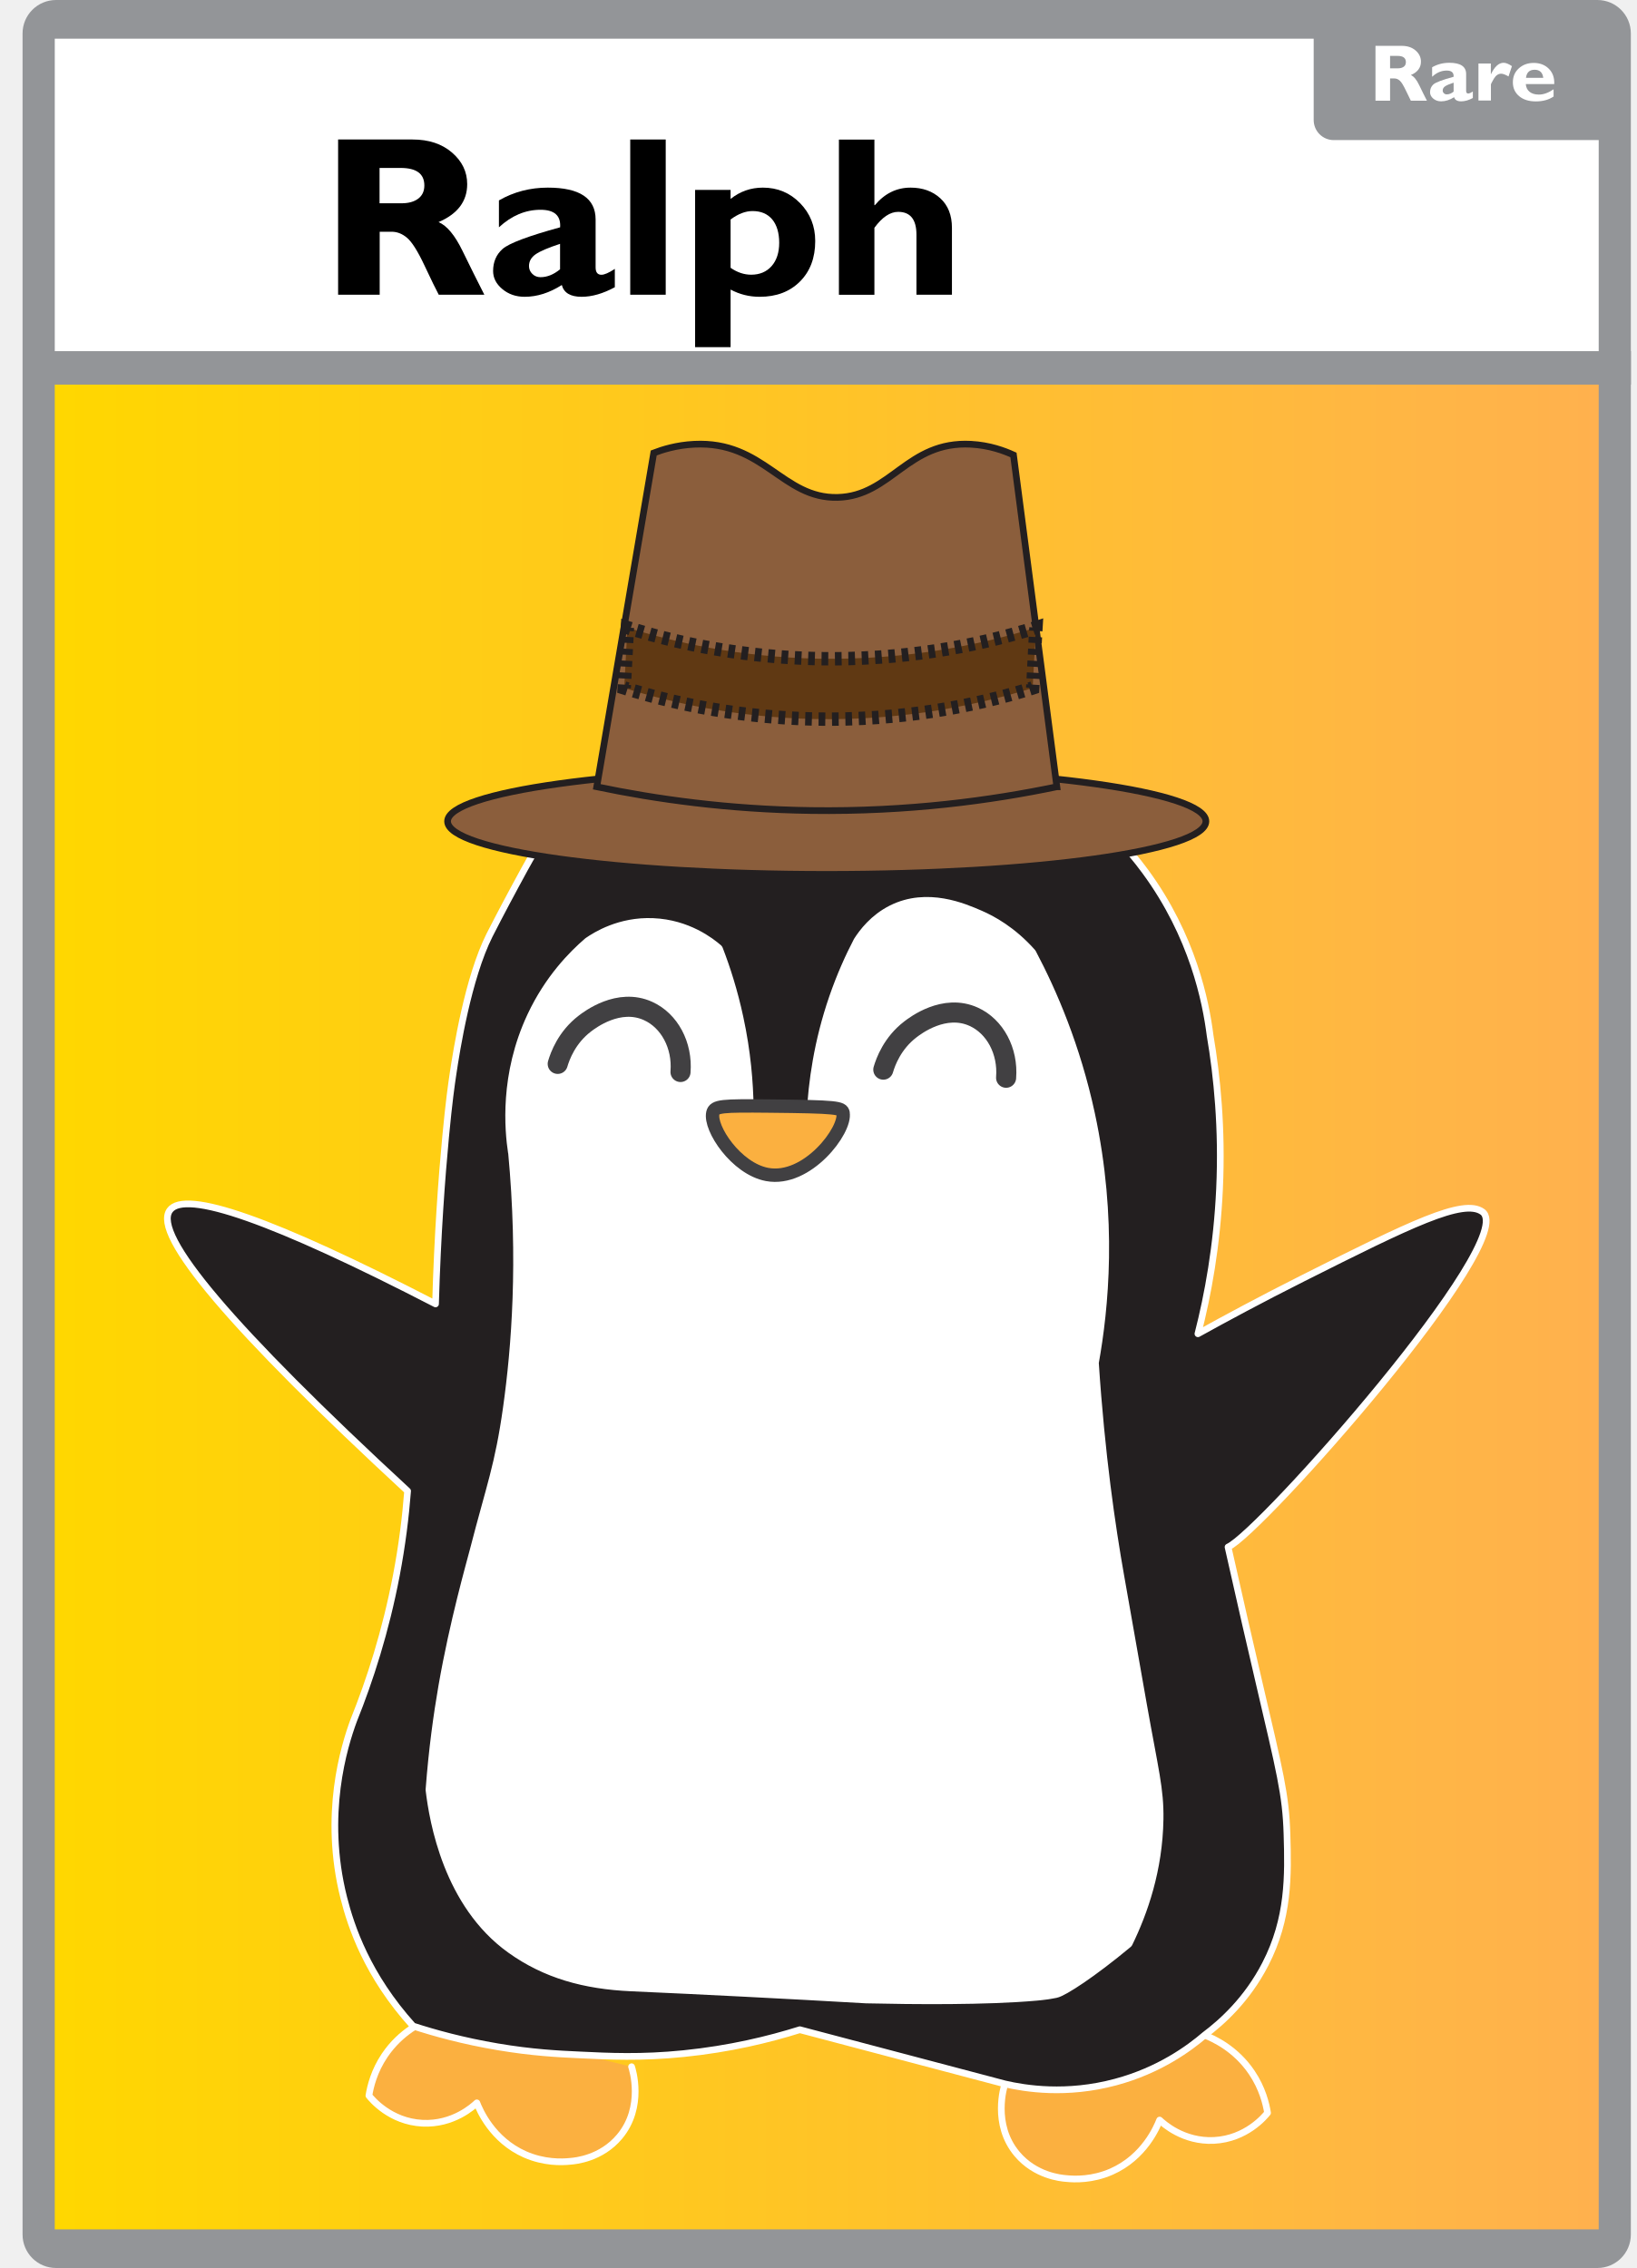
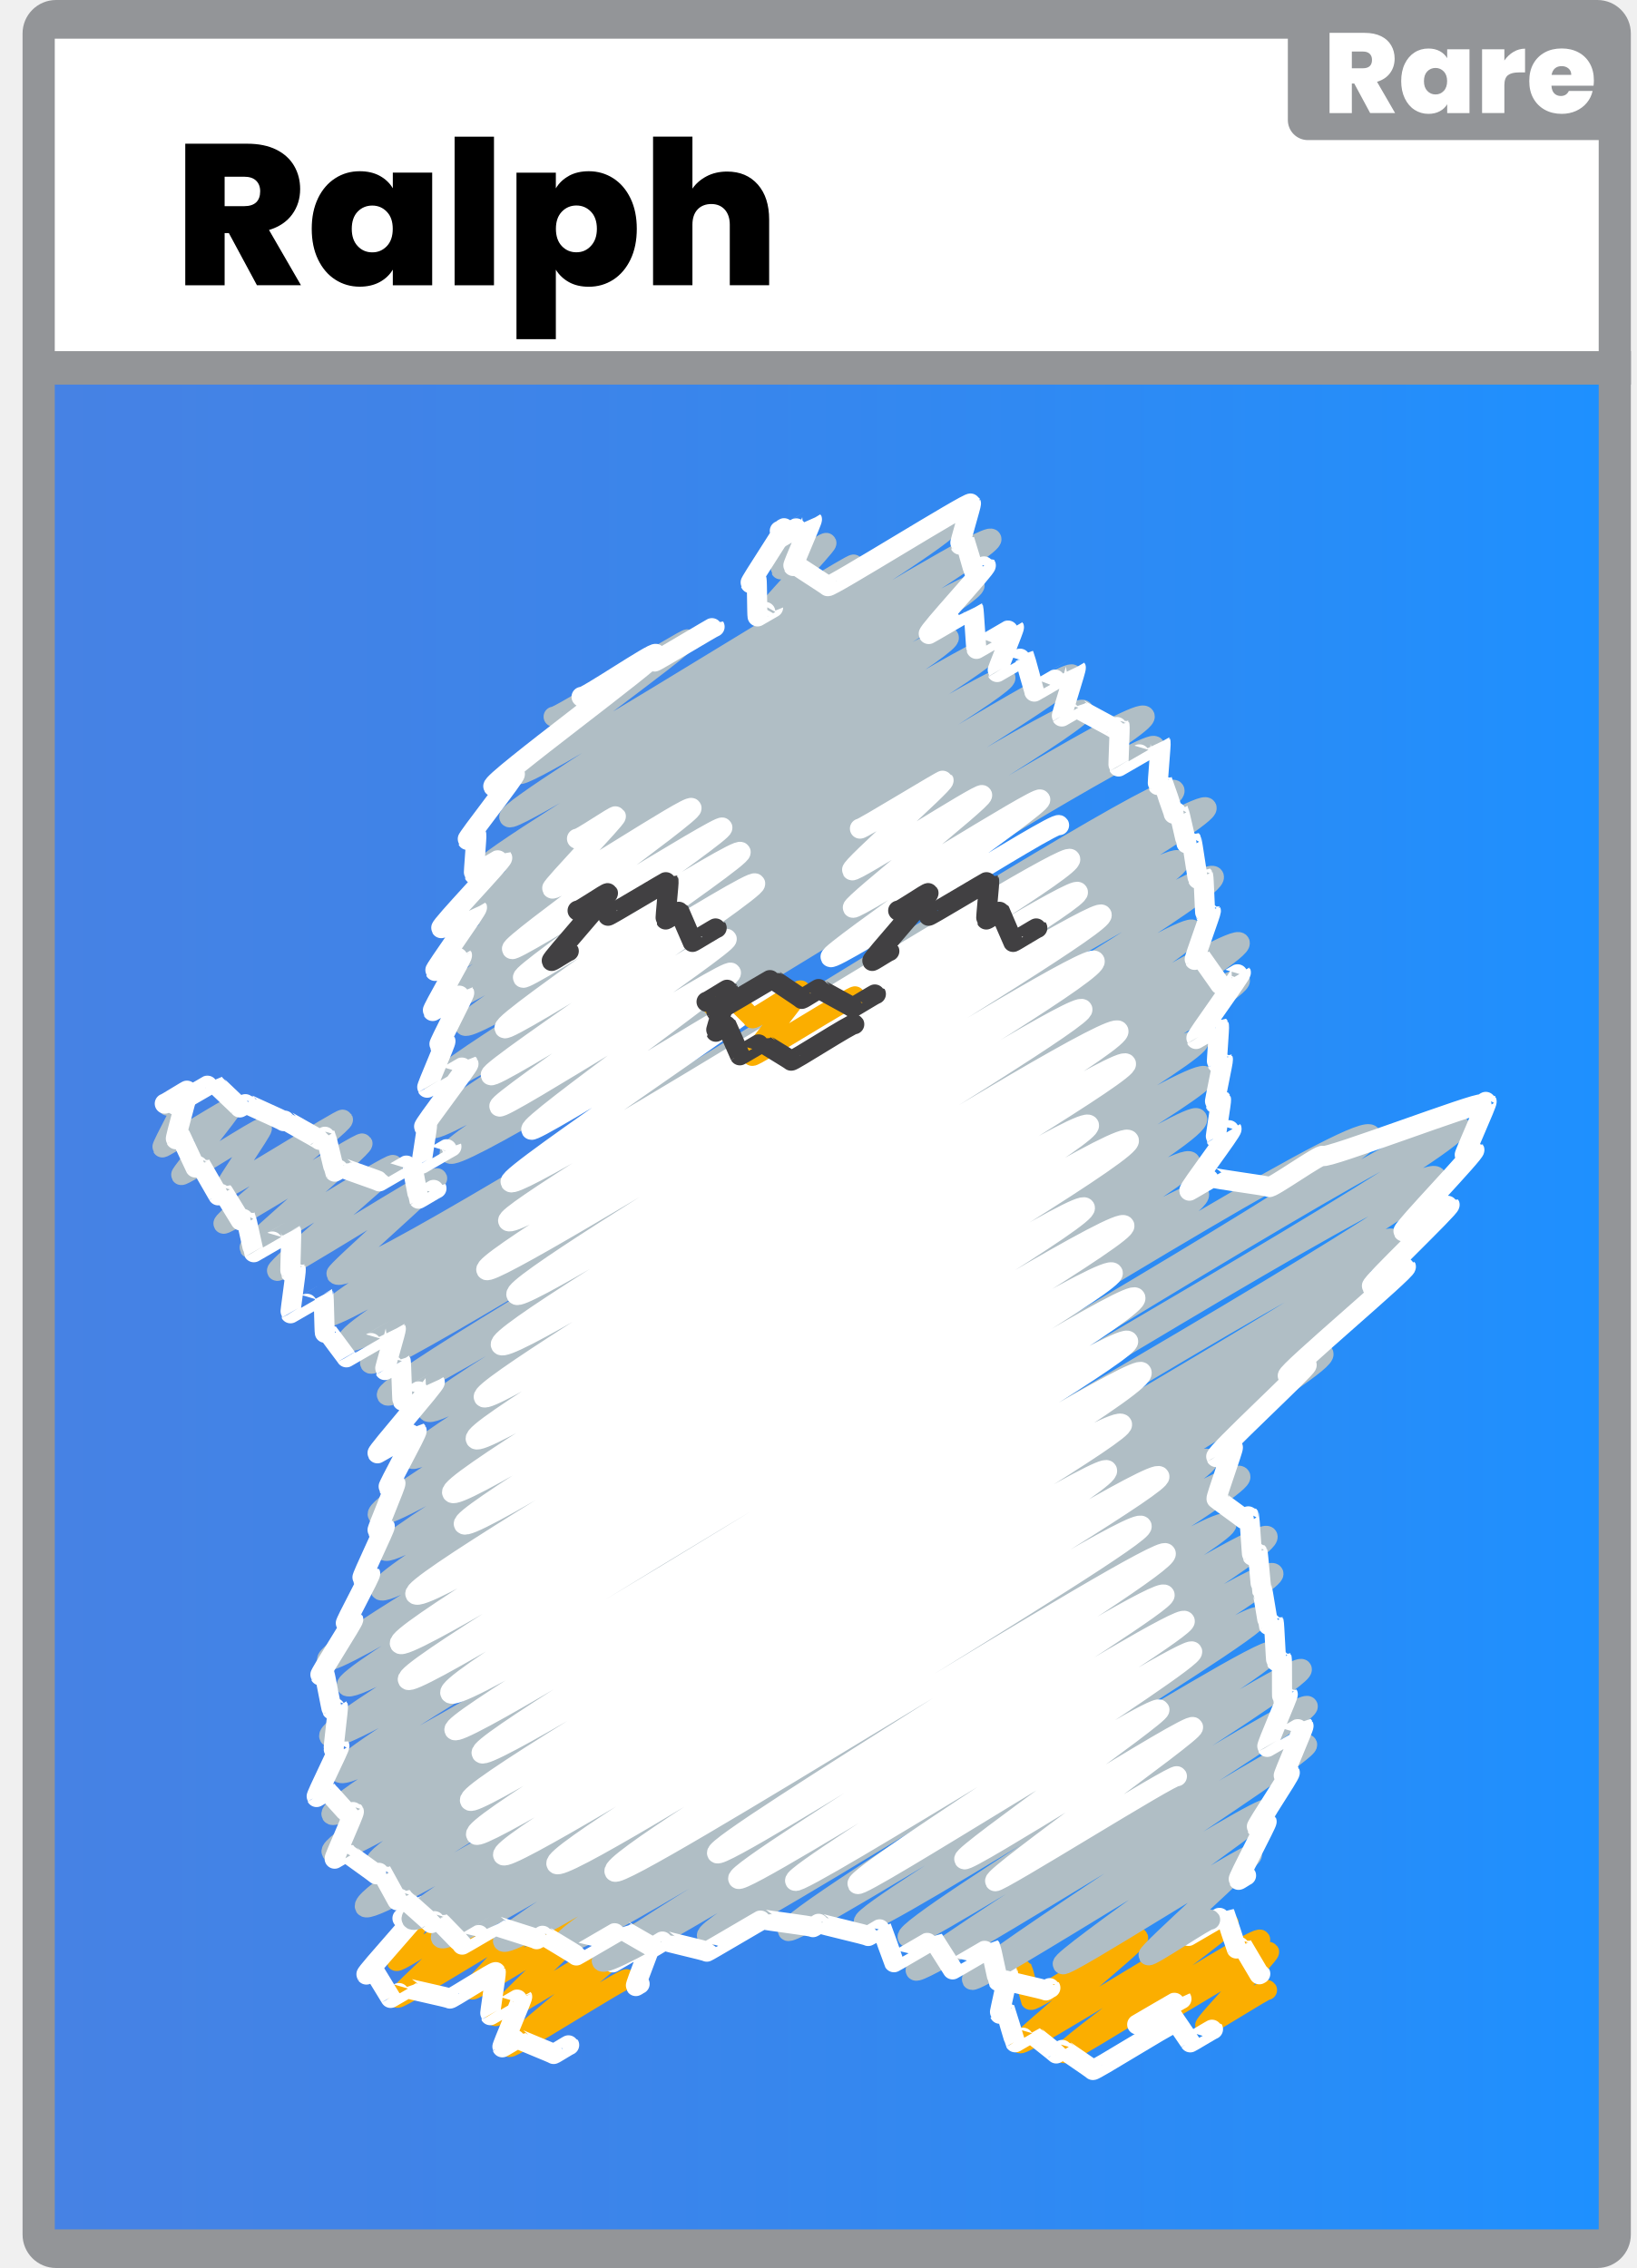
<svg xmlns="http://www.w3.org/2000/svg" id="Outline" width="244.38" height="338.83" viewBox="0 0 244.38 338.83">
  <defs>
    <style>
      .cls-1 {
-         stroke-dasharray: 1 1;
+         stroke: #b0bec5;
      }

      .cls-1, .cls-2, .cls-3, .cls-4, .cls-5 {
-         stroke-miterlimit: 10;
-       }
- 
-       .cls-1, .cls-2, .cls-4, .cls-5 {
-         stroke: #231f20;
-       }
- 
-       .cls-1, .cls-6, .cls-4, .cls-5, .cls-7 {
-         stroke-width: 2px;
-       }
- 
-       .cls-1, .cls-3, .cls-4, .cls-8, .cls-5 {
        fill: none;
      }

-       .cls-9 {
-         fill: #603913;
+       .cls-1, .cls-2, .cls-3, .cls-5 {
+         stroke-linecap: round;
+         stroke-linejoin: round;
+         stroke-width: 3px;
      }

      .cls-2 {
-         fill: #8b5e3c;
+         stroke: #fbae00;
      }

-       .cls-10, .cls-6 {
+       .cls-6 {
        fill: #fff;
      }

-       .cls-11, .cls-6, .cls-12 {
+       .cls-3 {
        stroke: #fff;
      }

-       .cls-11, .cls-6, .cls-12, .cls-8, .cls-7 {
-         stroke-linecap: round;
-         stroke-linejoin: round;
-       }
- 
-       .cls-11, .cls-7 {
-         fill: #fbb040;
-       }
- 
-       .cls-12 {
-         fill: #231f20;
-       }
- 
-       .cls-3 {
+       .cls-4 {
        stroke: #939598;
+         stroke-miterlimit: 10;
        stroke-width: 5px;
      }

-       .cls-13 {
+       .cls-7 {
        fill: #939598;
      }

-       .cls-8 {
-         stroke-width: 3px;
-       }
- 
-       .cls-8, .cls-7 {
+       .cls-5 {
        stroke: #414042;
      }

-       .cls-5 {
-         stroke-dasharray: .89 .89;
-       }
- 
-       .cls-14 {
+       .cls-8 {
        fill: url(#linear-gradient);
      }
    </style>
    <linearGradient id="linear-gradient" x1="8.18" y1="194.01" x2="238.78" y2="194.01" gradientUnits="userSpaceOnUse">
-       <stop offset="0" stop-color="gold" />
-       <stop offset="0" stop-color="gold" />
-       <stop offset="1" stop-color="#ffb14e" />
+       <stop offset="0" stop-color="#4682e4" />
+       <stop offset=".33" stop-color="#3d84e9" />
+       <stop offset=".85" stop-color="#268df9" />
+       <stop offset="1" stop-color="#1e90ff" />
    </linearGradient>
  </defs>
-   <rect class="cls-13" x="3.37" width="240.21" height="338.83" rx="5" ry="5" />
-   <rect class="cls-14" x="8.18" y="54.96" width="230.6" height="278.1" />
-   <path class="cls-11" d="M94.33,308.76c.11.31,1.93,6.01-1.81,10.46-2.73,3.25-6.55,3.61-7.32,3.67-1.34.14-3.94.22-6.79-1.03-4.91-2.17-6.79-6.67-7.19-7.7-.51.48-3.52,3.27-8.13,3.04-4.81-.25-7.57-3.59-7.99-4.12.22-1.37.77-3.66,2.35-6.01,2.41-3.58,5.71-5.08,7.05-5.6" />
-   <path class="cls-11" d="M150.09,311.33c-.11.31-1.93,6.01,1.81,10.46,2.73,3.25,6.55,3.61,7.32,3.67,1.34.14,3.94.22,6.79-1.03,4.91-2.17,6.79-6.67,7.19-7.7.51.48,3.52,3.27,8.13,3.04,4.81-.25,7.57-3.59,7.99-4.12-.22-1.37-.77-3.66-2.35-6.01-2.41-3.58-5.71-5.08-7.05-5.6" />
-   <path class="cls-12" d="M183.42,231.13c1.86,8.28,3.43,15.13,4.57,19.98,3.17,13.61,4.05,16.95,4.23,22.88.19,6.22.3,12.6-3.23,19.44-2.72,5.29-6.5,8.68-9.06,10.6-2.31,1.98-6.78,5.27-13.3,7.02-7.35,1.98-13.51.98-16.53.28-10.21-2.7-20.43-5.4-30.64-8.1-4.65,1.46-10.5,2.88-17.33,3.57-6.33.65-11.31.4-15.45.2-3.33-.15-7.25-.35-12.36-1.22-5.16-.87-9.44-2.06-12.63-3.1-6.85-7.58-9.26-14.86-10.35-19.18-3.12-12.4.06-22.6,1.48-26.46,2.42-6.01,4.78-13.3,6.39-21.74.85-4.47,1.37-8.68,1.67-12.55-26.28-24.29-38.12-38.27-35.53-41.92,2.26-3.19,15.49,1.47,39.7,13.97.3-10.47.94-18.96,1.51-24.99.5-5.26.86-7.76,1.11-9.43.52-3.46,2.22-14.24,5.44-20.66.25-.49,1.79-3.52,3.9-7.42.93-1.73,1.87-3.44,2.15-3.92,3.23-5.65,10.5-9.71,13.5-11.34,4.28-2.33,11.4-5.57,21.16-7.15-.34-.68-2.51-5.2-.41-10.06,1.32-3.07,3.66-4.68,4.64-5.27,3.07,2.95,6.14,5.89,9.21,8.84,1.86-2.09,4.65-4.68,8.53-6.82,1.64-.9,3.21-1.59,4.64-2.09,1.15.33,1.84.9,2.21,1.28,1.64,1.67,1.91,4.57.74,7.35-.98,2.35-1.97,4.69-2.95,7.03,4.53,1.07,19.81,5.29,30.63,20.05,7.09,9.66,9.04,19.44,9.68,24.5,1.04,6.11,1.82,13.89,1.41,22.88-.39,8.54-1.74,15.88-3.23,21.68,4.02-2.23,9.36-5.11,15.72-8.31,15.92-8,23.94-11.96,26.77-9.91,5.67,4.11-33.24,48-37.99,50.08Z" />
-   <path class="cls-6" d="M76.89,172.08c1.53,16.28.5,29.3-.76,38.28-1.22,8.72-2.48,11.67-4.99,21.41-.48,1.87-2.98,10.54-4.67,20.26-.73,4.21-1.45,9.38-1.9,15.35.55,4.63,2.65,16.89,11.94,23.53,5.12,3.66,10.85,5.27,17.81,5.58,5.53.25,11.09.51,16.68.8,6.16.31,12.29.65,18.38,1,6.98.16,17.88.27,25.39-.4.41-.04.94-.09,1.59-.18,0,0,.65-.1,1.25-.22,1.04-.21,5.29-2.95,10.61-7.38,2.23-4.58,4.43-10.84,4.55-18.34.07-4.45-.73-7.2-2.46-16.95-1.14-6.45-2.27-12.9-3.41-19.34-1.3-7.34-2.88-18.07-3.79-31.9,1.46-8.09,2.81-21.41-.57-37.09-2.17-10.08-5.66-18.14-8.72-23.93-2.89-3.25-5.85-4.83-7.58-5.58-2.41-1.05-7.75-3.38-12.89-.8-2.6,1.31-4.15,3.37-4.93,4.59-1.25,2.4-2.5,5.19-3.6,8.37-2.29,6.64-3.09,12.67-3.33,17.32-2.17-.32-4.35-.64-6.52-.97h-3.41c-.06-3.72-.42-8.28-1.52-13.36-.84-3.91-1.93-7.32-3.03-10.17-1.05-.91-4.43-3.58-9.48-3.79-4.85-.21-8.32,1.99-9.48,2.79-2.27,1.95-5.76,5.48-8.34,10.97-4.11,8.74-3.32,16.93-2.84,20.14Z" />
-   <path class="cls-8" d="M83.3,158.94c.34-1.15,1.33-3.94,4.05-6.02.72-.55,5.06-3.88,9.45-1.88,3.18,1.44,5.16,5.11,4.84,9.11" />
-   <path class="cls-8" d="M131.93,159.8c.34-1.15,1.33-3.94,4.05-6.02.72-.55,5.06-3.88,9.45-1.88,3.18,1.44,5.16,5.11,4.84,9.11" />
-   <path class="cls-7" d="M125.92,166.26c-.16-.77-.87-.92-11.02-1.02-7.05-.07-8.18-.02-8.43,1.02-.53,2.28,3.48,8.33,8.1,9.2,6,1.13,11.86-6.66,11.34-9.2Z" />
-   <rect class="cls-10" x="8.18" y="5.78" width="230.6" height="49.18" />
-   <path class="cls-13" d="M196.21,5.17h43.8v15.76h-40.8c-1.66,0-3-1.34-3-3V5.17h0Z" />
+   <rect class="cls-7" x="3.37" width="240.21" height="338.83" rx="5" ry="5" />
+   <rect class="cls-8" x="8.18" y="54.96" width="230.6" height="278.1" />
  <g>
-     <path d="M50.48,20.84h11.14c2.42,0,4.38.65,5.89,1.95,1.51,1.3,2.27,2.87,2.27,4.72,0,2.56-1.43,4.45-4.28,5.67,1.25.53,2.44,1.96,3.57,4.28,1.13,2.32,2.22,4.51,3.27,6.57h-6.81c-.41-.76-1.12-2.22-2.13-4.37-1.01-2.15-1.88-3.52-2.6-4.13-.72-.61-1.49-.91-2.31-.91h-1.78v9.41h-6.21v-23.19ZM56.69,25.09v5.28h3.28c1.05,0,1.88-.23,2.49-.69.61-.46.92-1.11.92-1.97,0-1.75-1.18-2.62-3.55-2.62h-3.14Z" />
-     <path d="M91.83,40.17v2.74c-1.76.95-3.41,1.43-4.96,1.43-1.67,0-2.65-.59-2.96-1.76-1.84,1.17-3.69,1.76-5.55,1.76-1.31,0-2.42-.39-3.34-1.16s-1.37-1.67-1.37-2.69c0-1.36.47-2.46,1.42-3.3.95-.84,3.81-1.92,8.59-3.23.12-1.75-.86-2.62-2.93-2.62-2.25,0-4.32.87-6.21,2.62v-4.02c2.21-1.27,4.65-1.91,7.3-1.91,4.76,0,7.14,1.59,7.14,4.77v7.15c0,.73.29,1.1.87,1.1.44,0,1.11-.29,2-.88ZM83.65,40.23v-3.8c-1.77.58-2.99,1.1-3.65,1.56s-.99,1.05-.99,1.76c0,.46.17.85.5,1.17.33.33.74.49,1.21.49,1,0,1.97-.39,2.93-1.18Z" />
-     <path d="M99.43,20.84v23.19h-5.3v-23.19h5.3Z" />
-     <path d="M109.12,28.36v1.36c1.42-1.13,3.02-1.69,4.82-1.69,2.19,0,4.04.77,5.55,2.31s2.27,3.43,2.27,5.67c0,2.52-.76,4.53-2.28,6.05-1.52,1.52-3.52,2.28-6.02,2.28-1.55,0-2.99-.36-4.34-1.08v8.6h-5.3v-23.49h5.3ZM109.12,32.8v7.21c1,.69,2.02,1.03,3.07,1.03,1.28,0,2.3-.43,3.06-1.29.75-.86,1.13-2.02,1.13-3.48s-.35-2.66-1.04-3.49c-.7-.83-1.67-1.25-2.94-1.25-1.06,0-2.15.42-3.28,1.26Z" />
-     <path d="M130.6,20.84v9.81h.07c1.47-1.75,3.25-2.62,5.33-2.62,1.8,0,3.28.53,4.44,1.59s1.74,2.53,1.74,4.41v10h-5.3v-8.96c0-2.28-.91-3.42-2.73-3.42-1.2,0-2.38.79-3.55,2.38v10.01h-5.3v-23.19h5.3Z" />
+     <g>
+       <path class="cls-2" d="M60.43,286.97c.11.2,3.25-2.07,3.33-1.92.09.16-4.65,7.74-4.55,7.91.27.46,13.64-8.5,13.91-8.03.24.41-13.99,13.09-13.75,13.52s20.76-12.54,21-12.12c.16.27-10.01,10.57-9.82,10.89.21.36,16.74-10.33,17.03-9.83.23.39-13.87,13.31-13.59,13.8s21.72-13.23,22.02-12.71-20.2,16.84-19.92,17.33c.25.43,17.31-10.49,17.53-10.12" />
+       <path class="cls-3" d="M91.52,293.17s5.92-3.44,5.93-3.42c.1.17-2.59,6.77-2.48,6.96.02.03.54-.35.56-.32" />
+       <path class="cls-3" d="M60.11,286.59c.11.2,3.2-2.05,3.29-1.9.14.24-8.82,10.05-8.68,10.3.02.03,1.08-.67,1.1-.64.06.1,2.45,4.02,2.52,4.13.01.02,2.49-1.47,2.5-1.45.07.12,6.28,1.41,6.36,1.55s6.73-4.15,6.85-3.95c.08.13-.93,6.27-.83,6.43.01.02,4.76-2.78,4.77-2.75.09.16-3.06,7.39-2.97,7.55.01.03,2.26-1.34,2.28-1.31.06.11,5.33,2.21,5.39,2.31.03.05,2.29-1.39,2.32-1.34" />
+     </g>
+     <g>
+       <path class="cls-2" d="M171.33,302.11c.22.37,18.06-10.79,18.22-10.52.2.34-9.76,10.66-9.55,11.04.14.24,9.1-5.56,9.24-5.33" />
+       <path class="cls-2" d="M149.86,295.83c.05.09,2.82-1.72,2.86-1.65.05.08,1.16,4.5,1.21,4.59.3.52,15.75-9.8,16.06-9.27s-17.91,15.22-17.61,15.75c.38.66,30.75-18.6,31.12-17.96.34.58-25,18.75-24.61,19.43.36.63,28.83-17.79,29.33-16.93" />
+       <path class="cls-3" d="M177.5,289.22s5.49-3.21,5.51-3.18c.05.09,1.6,4.93,1.67,5.06.01.02.83-.51.84-.49.07.12,2.49,4.22,2.57,4.34.01.02.13-.1.14-.08" />
+       <path class="cls-3" d="M174.05,301.49s.89-.55.9-.52c.06.1,2.75,4.02,2.82,4.15.02.04,3.37-2.01,3.4-1.96" />
+       <path class="cls-3" d="M169.85,302.45s6.59-3.85,6.61-3.82" />
+       <path class="cls-3" d="M149.42,295.51s1.12-.68,1.14-.66c.06.11-1.3,5.89-1.24,6,.01.02.84-.52.86-.49.06.11,1.37,4.64,1.44,4.75.01.02,2.36-1.39,2.37-1.37.05.09,3.71,2.94,3.77,3.04.01.02,1.05-.65,1.07-.62.06.11,4.32,2.95,4.4,3.09.12.21,11.46-6.91,11.59-6.69" />
+     </g>
+     <g>
+       <path class="cls-1" d="M25.05,165.18c.05.09,3.09-1.91,3.15-1.82.11.18-4.08,7.83-3.95,8.06.11.19,10.3-6.29,10.45-6.03.17.29-7.77,9.92-7.64,10.15.2.35,11.86-7.29,12.05-6.96.14.24-5.63,8.6-5.49,8.85.24.42,17.42-10.46,17.6-10.16.3.51-18.17,14.98-17.84,15.54.27.47,20.52-12.39,20.76-11.98.29.49-17.11,15.19-16.88,15.6.28.49,21.16-12.87,21.45-12.38.3.52-17.66,15.23-17.33,15.8s23.59-14.36,23.91-13.81c.21.37-15.28,13.9-15.05,14.29,2.2,3.81,123.49-75.19,125.17-72.27,1.94,3.36-128.81,75.32-126.89,78.64,1.64,2.85,129.98-78.99,131.69-76.03,1.59,2.75-130.12,76.39-128.26,79.61,2.01,3.48,122.15-75.14,124.15-71.68s-122.82,71.6-120.81,75.08c1.44,2.49,124.13-75.98,126-72.74,2,3.46-124.99,74.91-123.5,77.5s118.76-72.32,120.38-69.5c2.01,3.48-115.91,69.09-114.28,71.91,1.94,3.35,119.51-73.06,121.27-70.02s-125.41,74.14-123.74,77.04c1.82,3.16,122.11-74.31,123.76-71.45S54.5,222.98,56.43,226.31s120.71-74.07,122.6-70.79c1.53,2.65-123.09,73.46-121.58,76.08,1.87,3.24,120.65-74.07,122.56-70.76,1.54,2.66-125.06,73.45-123.19,76.68s120.47-73.02,121.97-70.42c2.19,3.79-131.68,77.85-129.92,80.9,1.53,2.64,126.88-77.92,128.9-74.42,1.63,2.83-127.56,75.51-125.97,78.26,2.04,3.53,125.51-76.53,127.27-73.48,2.26,3.92-131.87,77.62-129.89,81.06,2.36,4.08,152.97-94.37,155.59-89.83,2.19,3.8-156.14,91.57-154.06,95.17,2.64,4.58,164.6-101.19,167.27-96.57,2.18,3.77-170.6,99.18-168.46,102.89,1.94,3.35,162.43-99.72,165-95.26,2.31,4-167.09,97.21-164.99,100.85,1.94,3.35,156.17-95.59,158.52-91.52,1.94,3.36-154,89.5-151.9,93.12,2.31,4,148.99-91.21,151.24-87.32,1.94,3.36-155.29,89.75-152.88,93.92,1.93,3.34,141.42-85.64,143.15-82.65,1.99,3.45-138.01,81.32-136.17,84.49,1.98,3.43,116.92-72.18,118.95-68.67,1.7,2.94-116.22,68.61-114.58,71.46,1.78,3.09,117.42-72.33,119.39-68.93,1.59,2.75-111.67,66.74-110.11,69.46s106.33-65.33,108.04-62.37c1.32,2.28-100.43,60.05-98.98,62.55,1.57,2.73,103.62-63.26,105.11-60.69,1.69,2.93-100.68,61.28-99.42,63.47,1.61,2.79,98.73-60.63,100.3-57.91,1.18,2.04-85.74,52.13-84.6,54.11s81.2-49.65,82.4-47.57c.98,1.7-71.44,44.86-70.3,46.84.83,1.44,71.21-43.36,72.18-41.68s-61.75,38.8-60.85,40.35,64.49-39.35,65.41-37.76c.98,1.69-59.88,38.27-58.86,40.03.71,1.23,58.84-36.06,59.75-34.5.79,1.36-59.42,37.98-58.55,39.48.78,1.35,57.69-35.09,58.46-33.75.73,1.27-50.79,33.87-50.06,35.14.55.95,43.47-26.64,44.13-25.48.4.69-31.06,22.31-30.57,23.15.41.71,27.85-17.01,28.25-16.31.22.39-15.69,14.56-15.45,14.98.21.36,9.03-5.63,9.21-5.32" />
+       <path class="cls-1" d="M82.69,107.07c.25.43,19.85-11.88,20.03-11.56.44.76-25.72,19.26-25.24,20.1.94,1.62,63.6-38.78,64.49-37.24,1.01,1.75-66.83,42.1-65.9,43.71.85,1.47,71-43.31,72-41.57,1.08,1.87-76.8,47.6-75.86,49.25,1.04,1.8,72.3-44.15,73.34-42.34,1.13,1.95-79.37,48.38-78.06,50.66,1.2,2.08,73.07-44.84,74.22-42.85s-77.36,47.72-76.4,49.38c1.24,2.15,82.2-50.16,83.37-48.13,1.43,2.47-85.04,51.31-83.57,53.86,1.29,2.24,83.97-50.97,85.05-49.1s-81.98,49.84-80.76,51.96c1.33,2.31,89.63-54.39,90.77-52.41,1.34,2.33-96.83,58.76-95.35,61.33,1.32,2.28,95.49-58.64,97.01-56.01,1.31,2.26-98.99,59.62-97.4,62.39s104.81-64.48,106.53-61.51c1.5,2.6-105.37,62.56-103.79,65.31s103.85-63.31,105.31-60.8" />
+       <path class="cls-1" d="M116.8,79.66c.06.11.23-.24.28-.16.06.1-.54,5.46-.48,5.56.15.26,6.68-4.21,6.83-3.94.18.31-9.88,10.85-9.69,11.18.16.27,13.64-8.22,13.79-7.96" />
+       <path class="cls-3" d="M116.58,80.3s4.68-2.73,4.69-2.71c.09.15-2.88,6.81-2.79,6.97.01.02.33-.22.34-.2.09.15,4.74,3.09,4.81,3.21.21.37,21.16-12.74,21.39-12.35.07.13-1.71,6.01-1.63,6.15.01.02.76-.47.77-.45.06.11,1.28,4.46,1.34,4.56.02.03,1.72-1.04,1.74-1.01.18.31-8.73,9.91-8.53,10.25.02.03,6.65-3.87,6.66-3.85.08.14.4,5.95.47,6.07.01.03,5.59-3.26,5.6-3.23.09.15-2.58,6.56-2.51,6.69.01.02,4.06-2.38,4.08-2.35.06.11,1.41,5.15,1.47,5.27.01.03,6.19-3.6,6.2-3.58.1.17-2.18,7.13-2.09,7.3.01.02,2.25-1.32,2.26-1.3.09.16,5.5,2.97,5.58,3.1.01.02.77-.47.78-.45.09.15-.22,5.98-.14,6.12.01.02,6.26-3.64,6.27-3.62.09.16-.5,6.22-.4,6.39.01.02.75-.46.76-.44.06.1,1.54,4.63,1.6,4.73,0,.02.75-.46.76-.44.07.12,1.09,4.74,1.15,4.85,0,.02.76-.46.77-.45.07.12.86,5.64.94,5.78.01.02.78-.47.79-.46.08.13.25,5.59.32,5.72.01.02.81-.49.82-.47.08.14-2.52,7.14-2.42,7.3.01.02.86-.52.87-.5.07.12,2.87,4.05,2.94,4.17.01.02,3.08-1.81,3.09-1.78.14.24-6.82,9.7-6.69,9.93.01.02,3.4-1.99,3.42-1.97.08.13-.36,5.43-.3,5.53.01.02.88-.53.89-.51.09.15-1.29,6.42-1.21,6.55.02.03.91-.56.93-.54.08.14-.85,5.62-.79,5.73.01.02,2.35-1.39,2.36-1.36.16.29-6.46,8.97-6.3,9.23.01.03,3.42-2.01,3.43-1.98.12.21,8.35,1.24,8.46,1.43.21.37,7.81-5.05,8.04-4.64.34.59,23.4-8.21,23.7-7.69,0,.02.75-.47.77-.44.12.21-3.38,7.91-3.29,8.07.02.04,1.44-.87,1.46-.84.22.38-10.81,11.82-10.6,12.18.03.06,6.87-4.04,6.9-3.99.2.35-11.85,11.79-11.61,12.19.03.06,5.06-2.98,5.08-2.93.28.48-17.95,15.8-17.64,16.32.04.07,2.78-1.69,2.82-1.63.2.35-13.81,13.26-13.52,13.75.01.02,2.49-1.47,2.5-1.44.1.17-2.55,7.5-2.44,7.67.01.02,0-.03,0,0,.05.09,4.01,2.93,4.07,3.02,0,.02.78-.48.8-.46.06.11.39,5.8.46,5.93.01.02.78-.48.8-.46.08.14.49,5.32.56,5.45.01.02.1-.08.11-.06.06.1.88,5.32.94,5.43.01.02.79-.48.8-.46.08.14.31,5.74.39,5.88.01.02.79-.48.8-.46.09.15.01,5.77.08,5.88.01.02.82-.5.83-.48.1.17-3.2,7.64-3.07,7.86.01.02,5.4-3.15,5.42-3.13.1.16-3.06,7.34-2.97,7.5.01.02.9-.55.92-.53.14.24-5.07,7.96-4.95,8.18.02.03,1.48-.89,1.49-.86.11.18-4.33,8.47-4.19,8.7.03.05,1.1-.68,1.12-.65" />
+       <path class="cls-3" d="M24.61,164.88c.05.08,3.42-2.09,3.47-2,.1.18-1.92,7.15-1.82,7.32.01.02.73-.44.74-.43.07.13,2.11,4.53,2.18,4.65.01.02.75-.46.76-.44.06.1,2.58,4.47,2.65,4.6.01.02.76-.46.77-.45.07.11,2.51,4.09,2.58,4.2,0,.02.77-.47.78-.45.07.12,1.11,5.06,1.19,5.2.01.02,5.55-3.23,5.56-3.21.09.16-.16,6.08-.09,6.21.01.02.78-.48.79-.46.09.15-.86,6.44-.78,6.58.01.02,4.91-2.86,4.92-2.84.06.1.14,5.63.21,5.75,0,.02.33-.22.34-.2.07.12,2.81,3.75,2.88,3.87.01.02,7.37-4.28,7.38-4.26.08.14-1.7,6.04-1.63,6.16.01.02,2.35-1.38,2.36-1.36.07.11.2,5.81.27,5.94.02.03,4.81-2.8,4.82-2.78.15.26-8.7,10.39-8.56,10.64.02.03,5.83-3.4,5.85-3.38.14.24-4.32,8.26-4.21,8.45.02.03,1.02-.63,1.04-.6.11.19-2.78,6.91-2.68,7.07.02.03,1.07-.66,1.09-.63.1.17-3.47,7.52-3.35,7.73.02.03,1.16-.71,1.17-.68.12.2-3.78,7.3-3.66,7.51.02.03,1.12-.68,1.13-.65.11.19-5.05,8.16-4.94,8.36.01.02.62-.39.63-.37.06.11,1.03,5.35,1.12,5.49.01.02.89-.54.9-.52.09.16-.72,6.26-.62,6.43,0,.02.83-.5.84-.48.11.19-3.53,7.41-3.41,7.62.01.02,1.6-.94,1.61-.93.07.12,3.13,3.46,3.18,3.56.01.02.76-.47.78-.45.1.17-2.95,6.89-2.87,7.03,0,.02,1.68-1,1.7-.98.07.11,4.46,3.2,4.52,3.31,0,.02.75-.46.76-.44.06.1,2.31,4.21,2.38,4.33.01.02.78-.47.79-.46.07.12,4.23,3.76,4.28,3.86.01.02.97-.59.98-.57.08.14,3.58,3.68,3.64,3.79.02.03,4.95-2.89,4.96-2.87.09.15,6.06,1.9,6.16,2.06.02.04,1.03-.63,1.05-.6.08.13,4.81,2.89,4.88,3.03.02.03,6.78-3.96,6.8-3.92.07.12,4.53,2.6,4.58,2.7.03.05,1.73-1.05,1.75-1.01.08.14,6.28,1.52,6.36,1.66.03.06,8.35-4.89,8.38-4.84.08.14,7.36.99,7.47,1.18.02.04.98-.62,1-.58.09.15,7.16,1.74,7.25,1.9.02.03,2.02-1.2,2.03-1.17.06.11,1.76,4.99,1.82,5.09.02.03,5.89-3.44,5.91-3.41.06.11,2.79,4.38,2.85,4.48.02.03,5.66-3.3,5.68-3.28.06.11,1.05,4.89,1.13,5.02.01.02.46-.3.48-.28.1.17,6.56,1.54,6.64,1.68.02.03.65-.42.67-.39" />
+       <path class="cls-3" d="M26.12,165.03s5.76-3.37,5.78-3.34c.05.1,3.84,3.64,3.91,3.76.02.03.98-.6,1-.58.08.15,5.46,2.47,5.55,2.62.02.03.27-.18.28-.16.08.15,5.04,2.84,5.1,2.96.01.02.92-.57.94-.54.07.12,1.23,5.16,1.31,5.29.02.03,1.06-.64,1.07-.62.08.13,5.53,1.96,5.59,2.07.01.02,4.8-2.81,4.82-2.78.06.11.98,5.25,1.05,5.37.02.03,2.65-1.58,2.67-1.54" />
+       <path class="cls-3" d="M86.86,104.11c.23.41,10.86-6.85,11.11-6.41.37.64-24.74,19.02-24.29,19.8.02.03,3.2-1.91,3.22-1.86.16.28-7.22,9.61-7.09,9.84.02.04,1.31-.8,1.33-.77.08.13-.43,5.74-.35,5.88.02.03,4.2-2.46,4.22-2.43.17.3-9.3,10.17-9.11,10.5.02.03,5.33-3.11,5.34-3.09.14.24-6.38,9.27-6.26,9.48.02.03,4.01-2.35,4.02-2.32.12.21-4.5,8.09-4.37,8.31.02.03,4.68-2.74,4.7-2.71.09.15-3.81,7.58-3.72,7.75.02.03.91-.56.92-.53.1.17-2.83,6.79-2.73,6.95.01.02,6.15-3.58,6.17-3.56.12.21-6.77,9.15-6.63,9.39.01.03.43-.28.44-.26.08.14-.88,5.65-.8,5.79.01.02,4.43-2.59,4.44-2.56" />
+       <path class="cls-3" d="M97.75,98.83c.06.11,8.93-5.27,8.98-5.19" />
+       <path class="cls-3" d="M116.47,79.31c.07.12.62-.48.67-.39.1.17-5.16,8.03-5.06,8.21.01.03.91-.56.92-.53.07.12.08,5.36.15,5.49,0,.02,2.32-1.36,2.32-1.34" />
+     </g>
+     <path class="cls-3" d="M128.44,123.79c.12.21,12.4-7.37,12.49-7.21.26.45-13.96,12.93-13.67,13.43s19.15-11.69,19.43-11.22c.33.57-19.61,16.29-19.31,16.82.32.56,27.61-16.83,27.99-16.16.47.81-31.73,22.82-31.32,23.53.47.82,33.66-20.52,34.13-19.7" />
+     <path class="cls-3" d="M86.18,125.3c.16.27,5.68-3.55,5.8-3.35.15.26-9.66,10.51-9.51,10.78.38.65,20.43-12.67,20.81-12.01.42.72-27.24,20.3-26.81,21.06.38.66,31.05-18.78,31.42-18.14.4.69-30.25,21.61-29.78,22.42.4.69,31.97-19.72,32.51-18.77.52.9-35.91,25.2-35.26,26.31.52.9,36.88-22.56,37.43-21.61s-40.02,27.72-39.49,28.63,34.79-21.13,35.24-20.35-34.41,24.25-33.96,25.03,34.09-20.84,34.59-19.97c.46.8-30.37,22.48-29.82,23.44.43.74,35.71-21.61,36.14-20.87.52.9-39.88,27.56-39.23,28.69,1.14,1.98,82.61-49.93,83.58-48.25,1.21,2.09-84.97,52.28-83.94,54.06,1.35,2.33,84.1-50.86,85.09-49.13,1.09,1.88-89.58,54.32-88.35,56.45,1.08,1.87,90.83-54.91,91.9-53.06,1.19,2.07-88.75,54.44-87.41,56.76,1.17,2.02,85.14-51.96,86.36-49.86,1.44,2.5-90.13,54.86-88.68,57.36s85.65-52.22,86.85-50.14c1.09,1.88-90.63,55.82-89.4,57.95s93.3-57.29,94.78-54.72-97.43,58.47-95.98,60.97,95.78-58.37,97.11-56.07c1.19,2.07-102.08,61.59-100.64,64.09s93.59-57.55,95.11-54.91c1.34,2.32-94.62,57.43-93.36,59.61,1.41,2.44,97.61-60.3,99.32-57.34,1.52,2.63-107.95,65.39-106.56,67.79,1.71,2.96,98.61-60.12,99.99-57.73s-103.76,62.6-102.3,65.14,106.67-65.13,108.2-62.47c1.31,2.26-108.41,65.44-107.01,67.85,1.29,2.24,103.66-63.58,105.28-60.78,1.27,2.2-100.52,60.05-98.94,62.78,1.73,2.99,100.93-61.46,102.31-59.07,1.56,2.71-102.94,62.42-101.69,64.58s99.14-60.64,100.61-58.09c1.22,2.12-97.82,59.33-96.55,61.55s97.28-59.13,98.56-56.9c1.78,3.09-101.74,61.5-100.3,63.99,1.19,2.07,95.7-59.13,97.38-56.22,1.16,2.01-97.9,58.84-96.47,61.3,1.16,2,93.03-56.49,94.23-54.41,1.42,2.46-91.55,55.11-90.19,57.48,1.22,2.11,96.67-58.9,98.01-56.58,1.09,1.88-91.47,55.42-90.05,57.88,1.32,2.29,86.06-52.79,87.4-50.46,1.06,1.83-80.11,49.19-78.72,51.61,1.02,1.77,81.27-49.35,82.32-47.53,1.13,1.96-67.91,43.23-67.01,44.79.84,1.45,65.73-40.51,66.84-38.59.85,1.48-64.53,40.93-63.68,42.41.8,1.39,65.74-40.14,66.69-38.5.77,1.33-58.95,37.49-58.19,38.8.64,1.11,58.55-35.55,59.3-34.24s-50.73,33.41-49.98,34.72c.51.89,44.37-27.3,45.09-26.04.41.71-29.59,21.56-29.15,22.34s33.65-20.63,34.17-19.73c.41.71-30.03,22.2-29.56,23.01.29.49,26.84-16.2,27.15-15.67" />
+     <g>
+       <path class="cls-5" d="M90.81,136.81c.06.11,8.99-5.3,9.04-5.22.08.14-.52,5.63-.43,5.78.04.06,2.02-1.25,2.06-1.19.06.11,1.89,4.44,1.95,4.54.03.06,3.57-2.15,3.61-2.09" />
+       <path class="cls-5" d="M86.27,136.04c.13.23,4.43-2.79,4.53-2.61.14.23-8.54,9.89-8.4,10.13.04.07,2.51-1.55,2.55-1.47" />
+     </g>
+     <g>
+       <path class="cls-5" d="M138.7,136.81c.06.11,8.99-5.3,9.04-5.22.08.14-.52,5.63-.43,5.78.04.06,2.02-1.25,2.06-1.19.06.11,1.89,4.44,1.95,4.54.03.06,3.57-2.15,3.61-2.09" />
+       <path class="cls-5" d="M134.15,136.04c.13.23,4.43-2.79,4.53-2.62.14.23-8.54,9.89-8.4,10.14.04.07,2.51-1.55,2.55-1.47" />
+     </g>
+     <g>
+       <path class="cls-2" d="M106.46,150.27c.05.08,2.59-1.58,2.63-1.52.05.08,3.25,3.3,3.3,3.38.16.27,7.05-4.44,7.21-4.16.15.26-7.4,9.5-7.25,9.77.18.31,15.22-9.19,15.4-8.89" />
+       <path class="cls-5" d="M106.98,151.08c.05.09,8.35-4.91,8.39-4.85.07.12,4.3,2.86,4.38,3,.05.08,2.59-1.59,2.63-1.52.07.13,4.9,2.68,4.96,2.8.03.06,3.44-2.08,3.48-2.01" />
+       <path class="cls-5" d="M105.53,149.66c.06.1,3.17-1.93,3.21-1.86.07.12-1.89,6.21-1.82,6.34.03.05,1.6-.99,1.63-.94.06.1,1.89,4.35,1.95,4.46.02.04,3.31-1.96,3.33-1.92.06.1,4.27,2.61,4.33,2.72.12.2,9.27-5.72,9.43-5.44" />
+     </g>
+   </g>
+   <rect class="cls-6" x="8.18" y="5.78" width="230.6" height="49.18" />
+   <path class="cls-7" d="M192.35,5.17h47.66v15.76h-44.66c-1.66,0-3-1.34-3-3V5.17h0Z" />
+   <line class="cls-4" x1="5.96" y1="54.96" x2="243.59" y2="54.96" />
+   <g>
+     <path d="M38.38,42.62l-4.2-7.8h-.63v7.8h-5.88v-21.15h9.27c1.7,0,3.14.3,4.32.88,1.18.59,2.07,1.4,2.67,2.43.6,1.03.9,2.19.9,3.46,0,1.44-.4,2.71-1.19,3.79-.79,1.09-1.95,1.87-3.46,2.33l4.77,8.25h-6.57ZM33.55,30.8h2.91c.8,0,1.4-.19,1.8-.57.4-.38.6-.93.6-1.65,0-.68-.21-1.21-.62-1.6-.41-.39-1-.58-1.78-.58h-2.91v4.41Z" />
+     <path d="M47.49,29.63c.63-1.3,1.49-2.3,2.58-3,1.09-.7,2.3-1.05,3.65-1.05,1.16,0,2.16.23,3,.69.84.46,1.49,1.08,1.95,1.86v-2.34h5.88v16.83h-5.88v-2.34c-.46.78-1.12,1.4-1.96,1.86-.85.46-1.85.69-2.98.69-1.34,0-2.56-.35-3.65-1.05-1.09-.7-1.95-1.71-2.58-3.02-.63-1.31-.94-2.83-.94-4.58s.31-3.26.94-4.56ZM57.78,31.64c-.59-.62-1.32-.93-2.18-.93s-1.61.31-2.19.92c-.58.61-.87,1.47-.87,2.56s.29,1.94.87,2.56c.58.63,1.31.95,2.19.95s1.58-.31,2.18-.93c.59-.62.88-1.48.88-2.58s-.29-1.93-.88-2.55Z" />
+     <path d="M73.78,20.42v22.2h-5.88v-22.2h5.88Z" />
+     <path d="M84.97,26.27c.84-.46,1.83-.69,2.97-.69,1.34,0,2.55.35,3.65,1.05,1.09.7,1.95,1.7,2.58,3,.63,1.3.94,2.82.94,4.56s-.31,3.27-.94,4.58c-.63,1.31-1.49,2.31-2.58,3.02-1.09.7-2.31,1.05-3.65,1.05-1.14,0-2.13-.23-2.96-.69-.83-.46-1.48-1.08-1.96-1.86v10.38h-5.88v-24.87h5.88v2.34c.46-.78,1.11-1.4,1.95-1.86ZM88.26,31.62c-.59-.61-1.32-.92-2.17-.92s-1.59.31-2.18.93c-.59.62-.88,1.47-.88,2.55s.29,1.96.88,2.58c.59.62,1.31.93,2.18.93s1.58-.31,2.17-.95c.59-.63.89-1.48.89-2.56s-.3-1.95-.89-2.56Z" />
+     <path d="M113.19,27.57c1.13,1.29,1.69,3.04,1.69,5.23v9.81h-5.88v-9.03c0-.96-.25-1.71-.75-2.27-.5-.55-1.17-.83-2.01-.83s-1.57.28-2.07.83c-.5.55-.75,1.3-.75,2.27v9.03h-5.88v-22.2h5.88v7.77c.52-.76,1.22-1.37,2.11-1.84.89-.47,1.92-.71,3.08-.71,1.92,0,3.44.65,4.58,1.94Z" />
  </g>
  <g>
-     <path class="cls-10" d="M205.44,6.85h3.92c.85,0,1.54.23,2.07.69s.8,1.01.8,1.67c0,.9-.5,1.57-1.51,2,.44.19.86.69,1.25,1.51s.78,1.59,1.15,2.32h-2.4c-.14-.27-.39-.78-.75-1.54s-.66-1.24-.91-1.46-.52-.32-.81-.32h-.63v3.32h-2.18V6.85ZM207.62,8.35v1.86h1.16c.37,0,.66-.08.88-.24.22-.16.32-.39.32-.69,0-.62-.42-.93-1.25-.93h-1.1Z" />
-     <path class="cls-10" d="M219.98,13.67v.97c-.62.34-1.2.5-1.75.5-.58,0-.93-.21-1.04-.62-.65.41-1.3.62-1.95.62-.46,0-.85-.14-1.17-.41s-.48-.59-.48-.95c0-.48.17-.87.5-1.17s1.34-.68,3.02-1.14c.04-.62-.3-.93-1.03-.93-.79,0-1.52.31-2.18.93v-1.42c.78-.45,1.63-.67,2.57-.67,1.67,0,2.51.56,2.51,1.68v2.52c0,.26.1.39.31.39.16,0,.39-.1.7-.31ZM217.11,13.69v-1.34c-.62.2-1.05.39-1.28.55s-.35.37-.35.62c0,.16.06.3.18.41.12.12.26.17.43.17.35,0,.69-.14,1.03-.42Z" />
-     <path class="cls-10" d="M222.67,9.5v1.58h.02c.54-1.13,1.17-1.7,1.89-1.7.34,0,.75.17,1.24.5l-.51,1.54c-.46-.27-.83-.41-1.1-.41-.43,0-.79.25-1.09.75-.29.5-.44.79-.44.87v2.39h-1.86v-5.53h1.86Z" />
-     <path class="cls-10" d="M232.04,13.32v1.1c-.71.48-1.59.73-2.64.73s-1.88-.26-2.5-.78c-.62-.52-.94-1.21-.94-2.07s.29-1.54.88-2.08,1.33-.82,2.24-.82,1.66.29,2.24.86c.58.57.86,1.34.82,2.3h-4.25c.04.5.23.89.57,1.16.34.27.8.41,1.38.41.7,0,1.43-.26,2.2-.79ZM227.93,11.63h2.57c-.1-.8-.53-1.21-1.29-1.21s-1.2.4-1.29,1.21Z" />
-   </g>
-   <line class="cls-3" x1="5.96" y1="54.96" x2="243.59" y2="54.96" />
-   <ellipse class="cls-2" cx="123.48" cy="122.7" rx="56.63" ry="7.93" />
-   <path class="cls-2" d="M157.84,117.54c-9.75,2.04-22.2,3.75-36.66,3.55-12.43-.17-23.26-1.71-32.05-3.55,2.84-16.62,5.67-33.25,8.51-49.87,1.3-.5,3.41-1.17,6.04-1.3,10.41-.52,13.17,8.15,21.43,7.94,8-.2,10.4-8.45,19.92-7.94,2.76.15,4.96.97,6.34,1.6,2.16,16.52,4.32,33.05,6.48,49.57Z" />
-   <g>
-     <path class="cls-9" d="M93.23,102.78c6.93,2.16,16.64,4.39,28.37,4.64,13.8.29,25.09-2.28,32.64-4.64l.48-9.02c-7.56,2.36-18.84,4.92-32.64,4.64-11.73-.24-21.44-2.47-28.37-4.64l-.48,9.02Z" />
-     <g>
-       <path class="cls-4" d="M93.26,102.28l-.03.5c.16.05.32.1.48.15" />
-       <path class="cls-1" d="M94.67,103.22c6.81,2.02,15.99,3.97,26.94,4.2,13.23.28,24.15-2.07,31.69-4.34" />
-       <path class="cls-4" d="M153.77,102.93c.16-.05.32-.1.47-.15l.03-.5" />
-       <line class="cls-5" x1="154.32" y1="101.39" x2="154.67" y2="94.71" />
-       <path class="cls-4" d="M154.7,94.26l.03-.5c-.16.05-.32.1-.47.15" />
-       <path class="cls-1" d="M153.3,94.2c-7.52,2.23-18.26,4.47-31.22,4.2-11.2-.23-20.56-2.27-27.41-4.34" />
-       <path class="cls-4" d="M94.19,93.91c-.16-.05-.32-.1-.48-.15l-.03.5" />
-       <line class="cls-5" x1="93.64" y1="95.15" x2="93.28" y2="101.84" />
-     </g>
+     <path class="cls-6" d="M204.65,16.9l-2.38-4.42h-.36v4.42h-3.33V4.91h5.25c.96,0,1.78.17,2.45.5.67.33,1.17.79,1.51,1.38.34.58.51,1.24.51,1.96,0,.82-.22,1.53-.67,2.15-.45.62-1.1,1.06-1.96,1.32l2.7,4.67h-3.72ZM201.91,10.2h1.65c.45,0,.79-.11,1.02-.32s.34-.53.34-.94c0-.39-.12-.69-.35-.91-.23-.22-.57-.33-1.01-.33h-1.65v2.5Z" />
+     <path class="cls-6" d="M209.81,9.54c.36-.74.84-1.3,1.46-1.7.62-.4,1.31-.59,2.07-.59.66,0,1.22.13,1.7.39.48.26.84.61,1.11,1.05v-1.33h3.33v9.54h-3.33v-1.33c-.26.44-.63.79-1.11,1.05-.48.26-1.04.39-1.69.39-.76,0-1.45-.2-2.07-.6-.62-.4-1.1-.97-1.46-1.71-.36-.74-.54-1.61-.54-2.59s.18-1.85.54-2.58ZM215.64,10.68c-.33-.35-.75-.53-1.23-.53s-.91.17-1.24.52-.49.83-.49,1.45.16,1.1.49,1.45c.33.36.74.54,1.24.54s.9-.18,1.23-.53c.33-.35.5-.84.5-1.46s-.17-1.09-.5-1.45Z" />
+     <path class="cls-6" d="M226.06,7.75c.53-.32,1.11-.48,1.72-.48v3.55h-.94c-.73,0-1.26.14-1.62.42-.35.28-.53.78-.53,1.48v4.17h-3.33V7.36h3.33v1.68c.37-.54.83-.97,1.36-1.29Z" />
+     <path class="cls-6" d="M238.03,12.8h-6.31c.03.52.18.91.43,1.16s.58.38.98.38c.55,0,.95-.25,1.19-.75h3.55c-.15.66-.43,1.24-.86,1.76-.43.52-.96.92-1.61,1.22-.65.29-1.36.44-2.14.44-.94,0-1.78-.2-2.51-.6-.73-.4-1.3-.96-1.72-1.7s-.62-1.6-.62-2.6.2-1.86.61-2.59c.41-.73.98-1.29,1.71-1.69.73-.4,1.57-.59,2.52-.59s1.77.19,2.5.58c.73.39,1.29.94,1.7,1.66s.61,1.57.61,2.54c0,.26-.02.52-.05.78ZM234.68,11.19c0-.41-.14-.73-.41-.96-.27-.23-.61-.35-1.02-.35s-.74.11-1,.33c-.26.22-.43.55-.51.98h2.94Z" />
  </g>
</svg>
